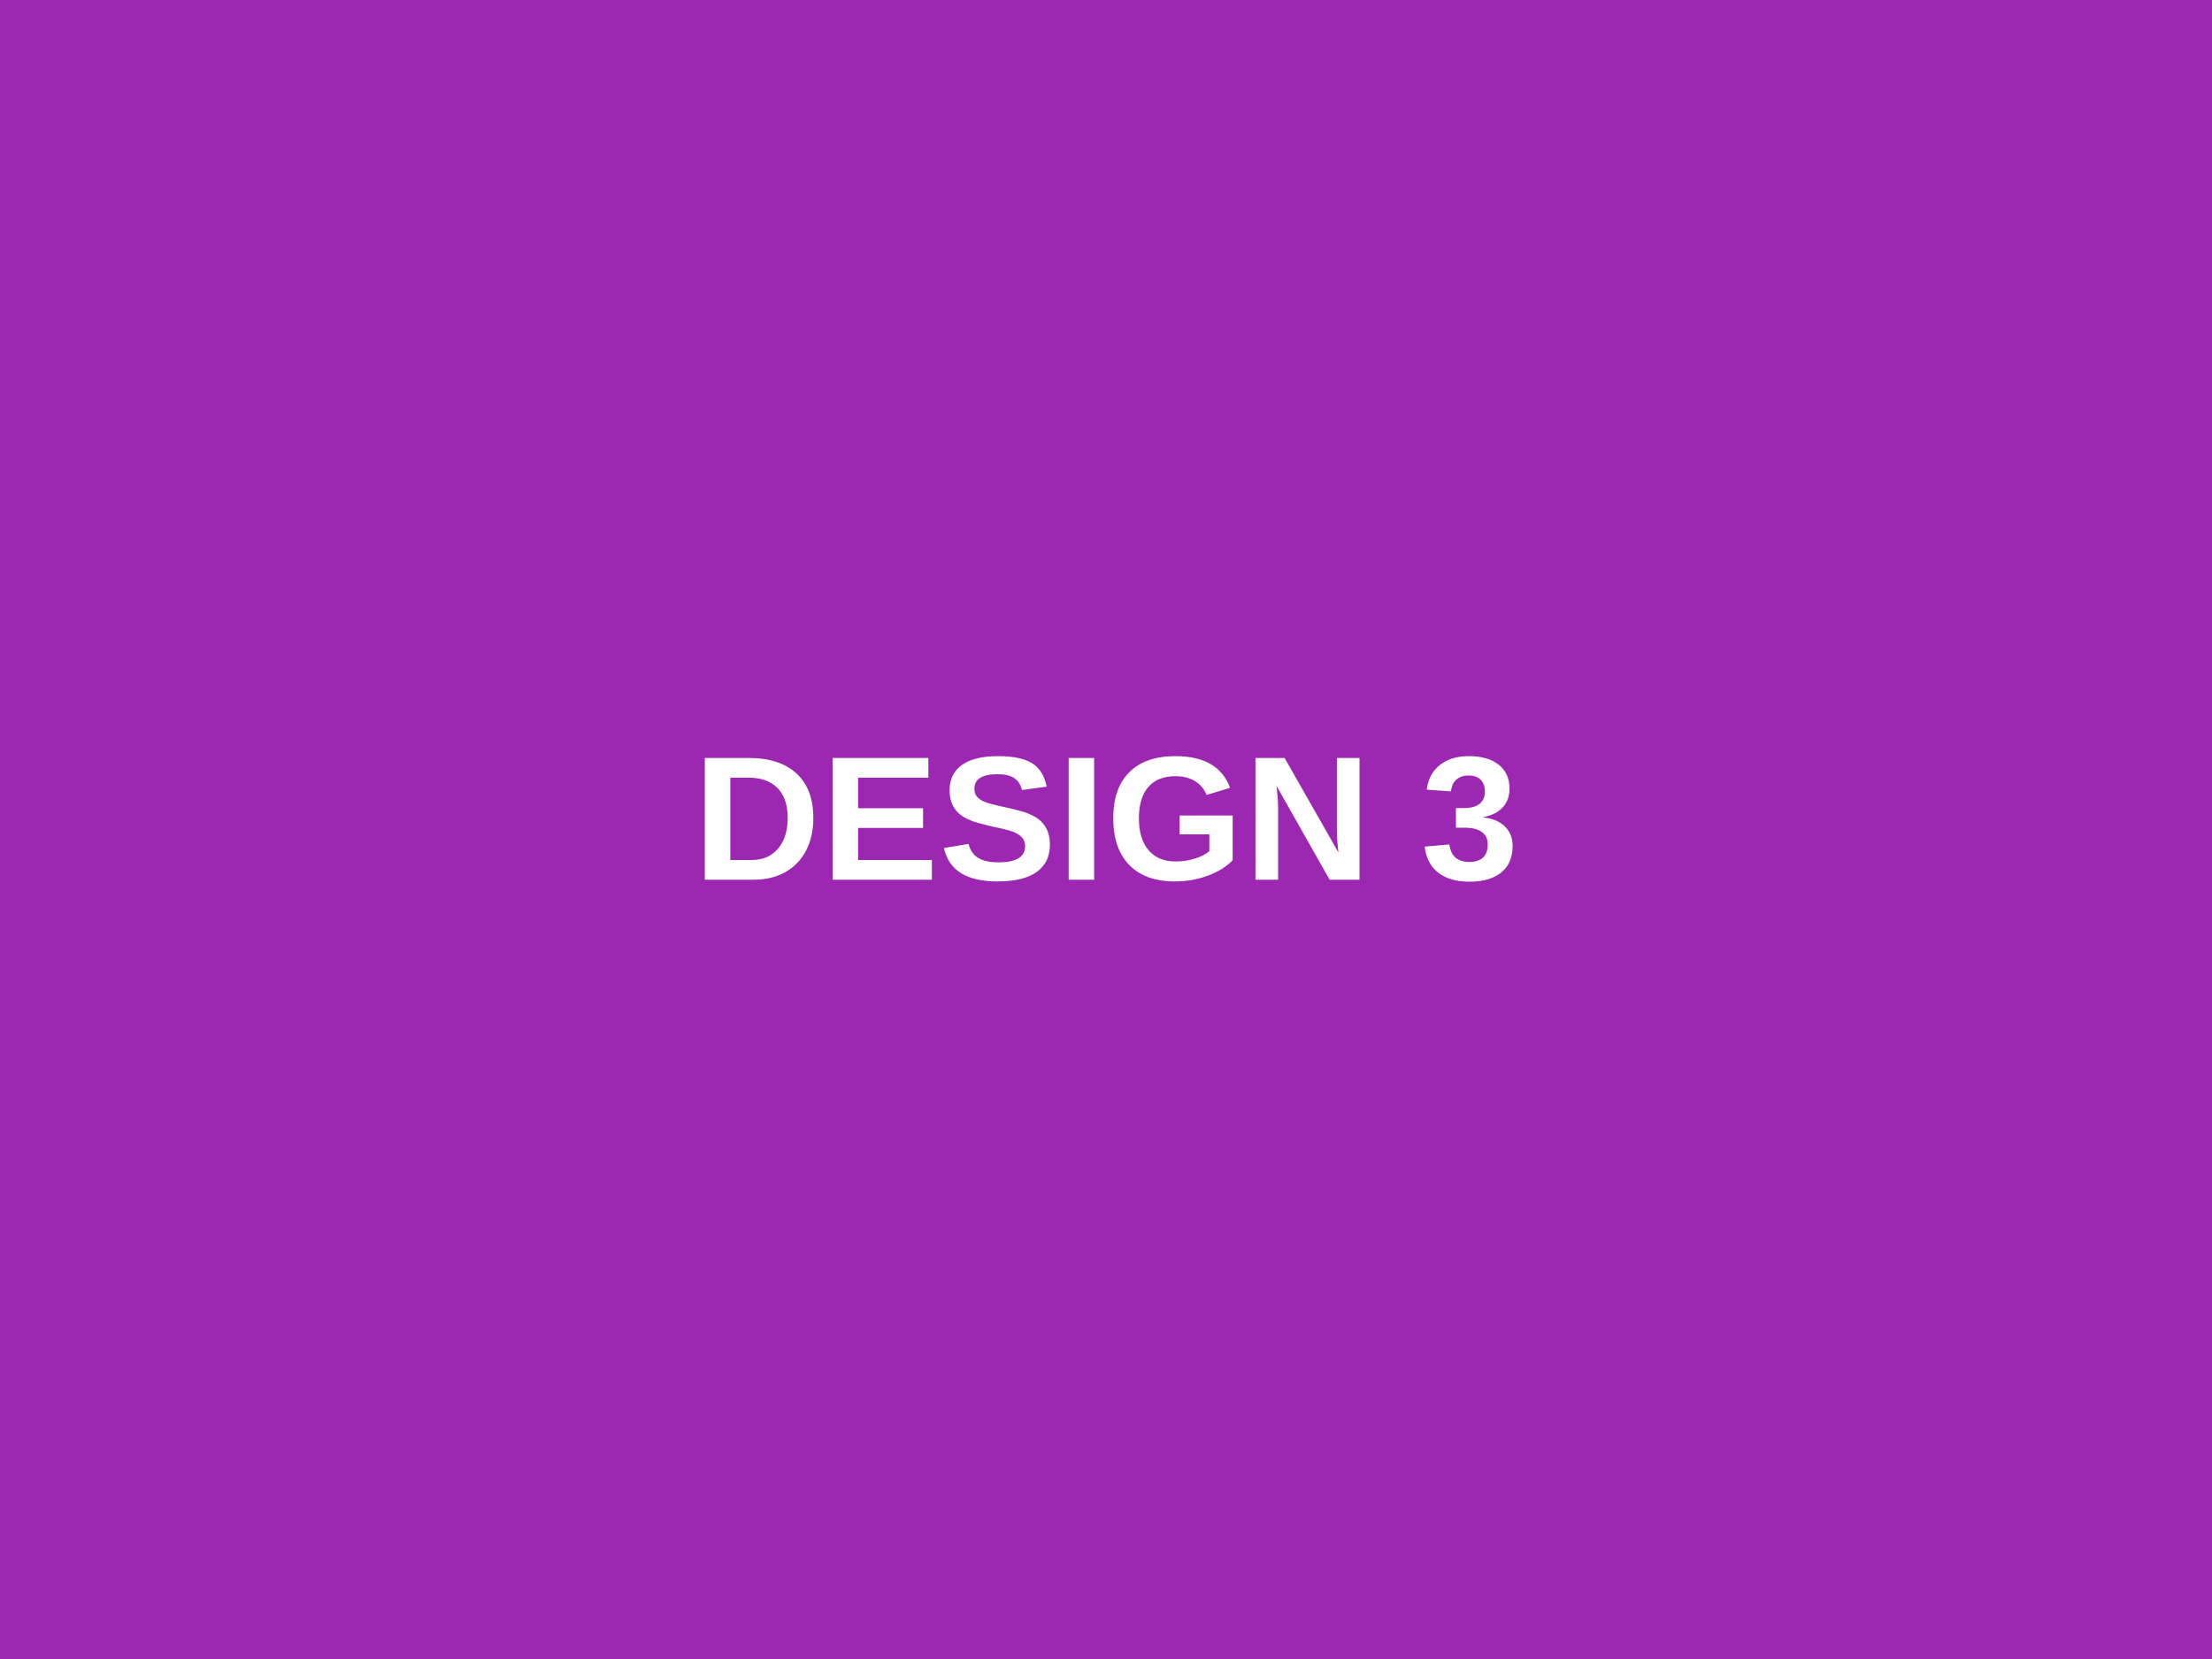
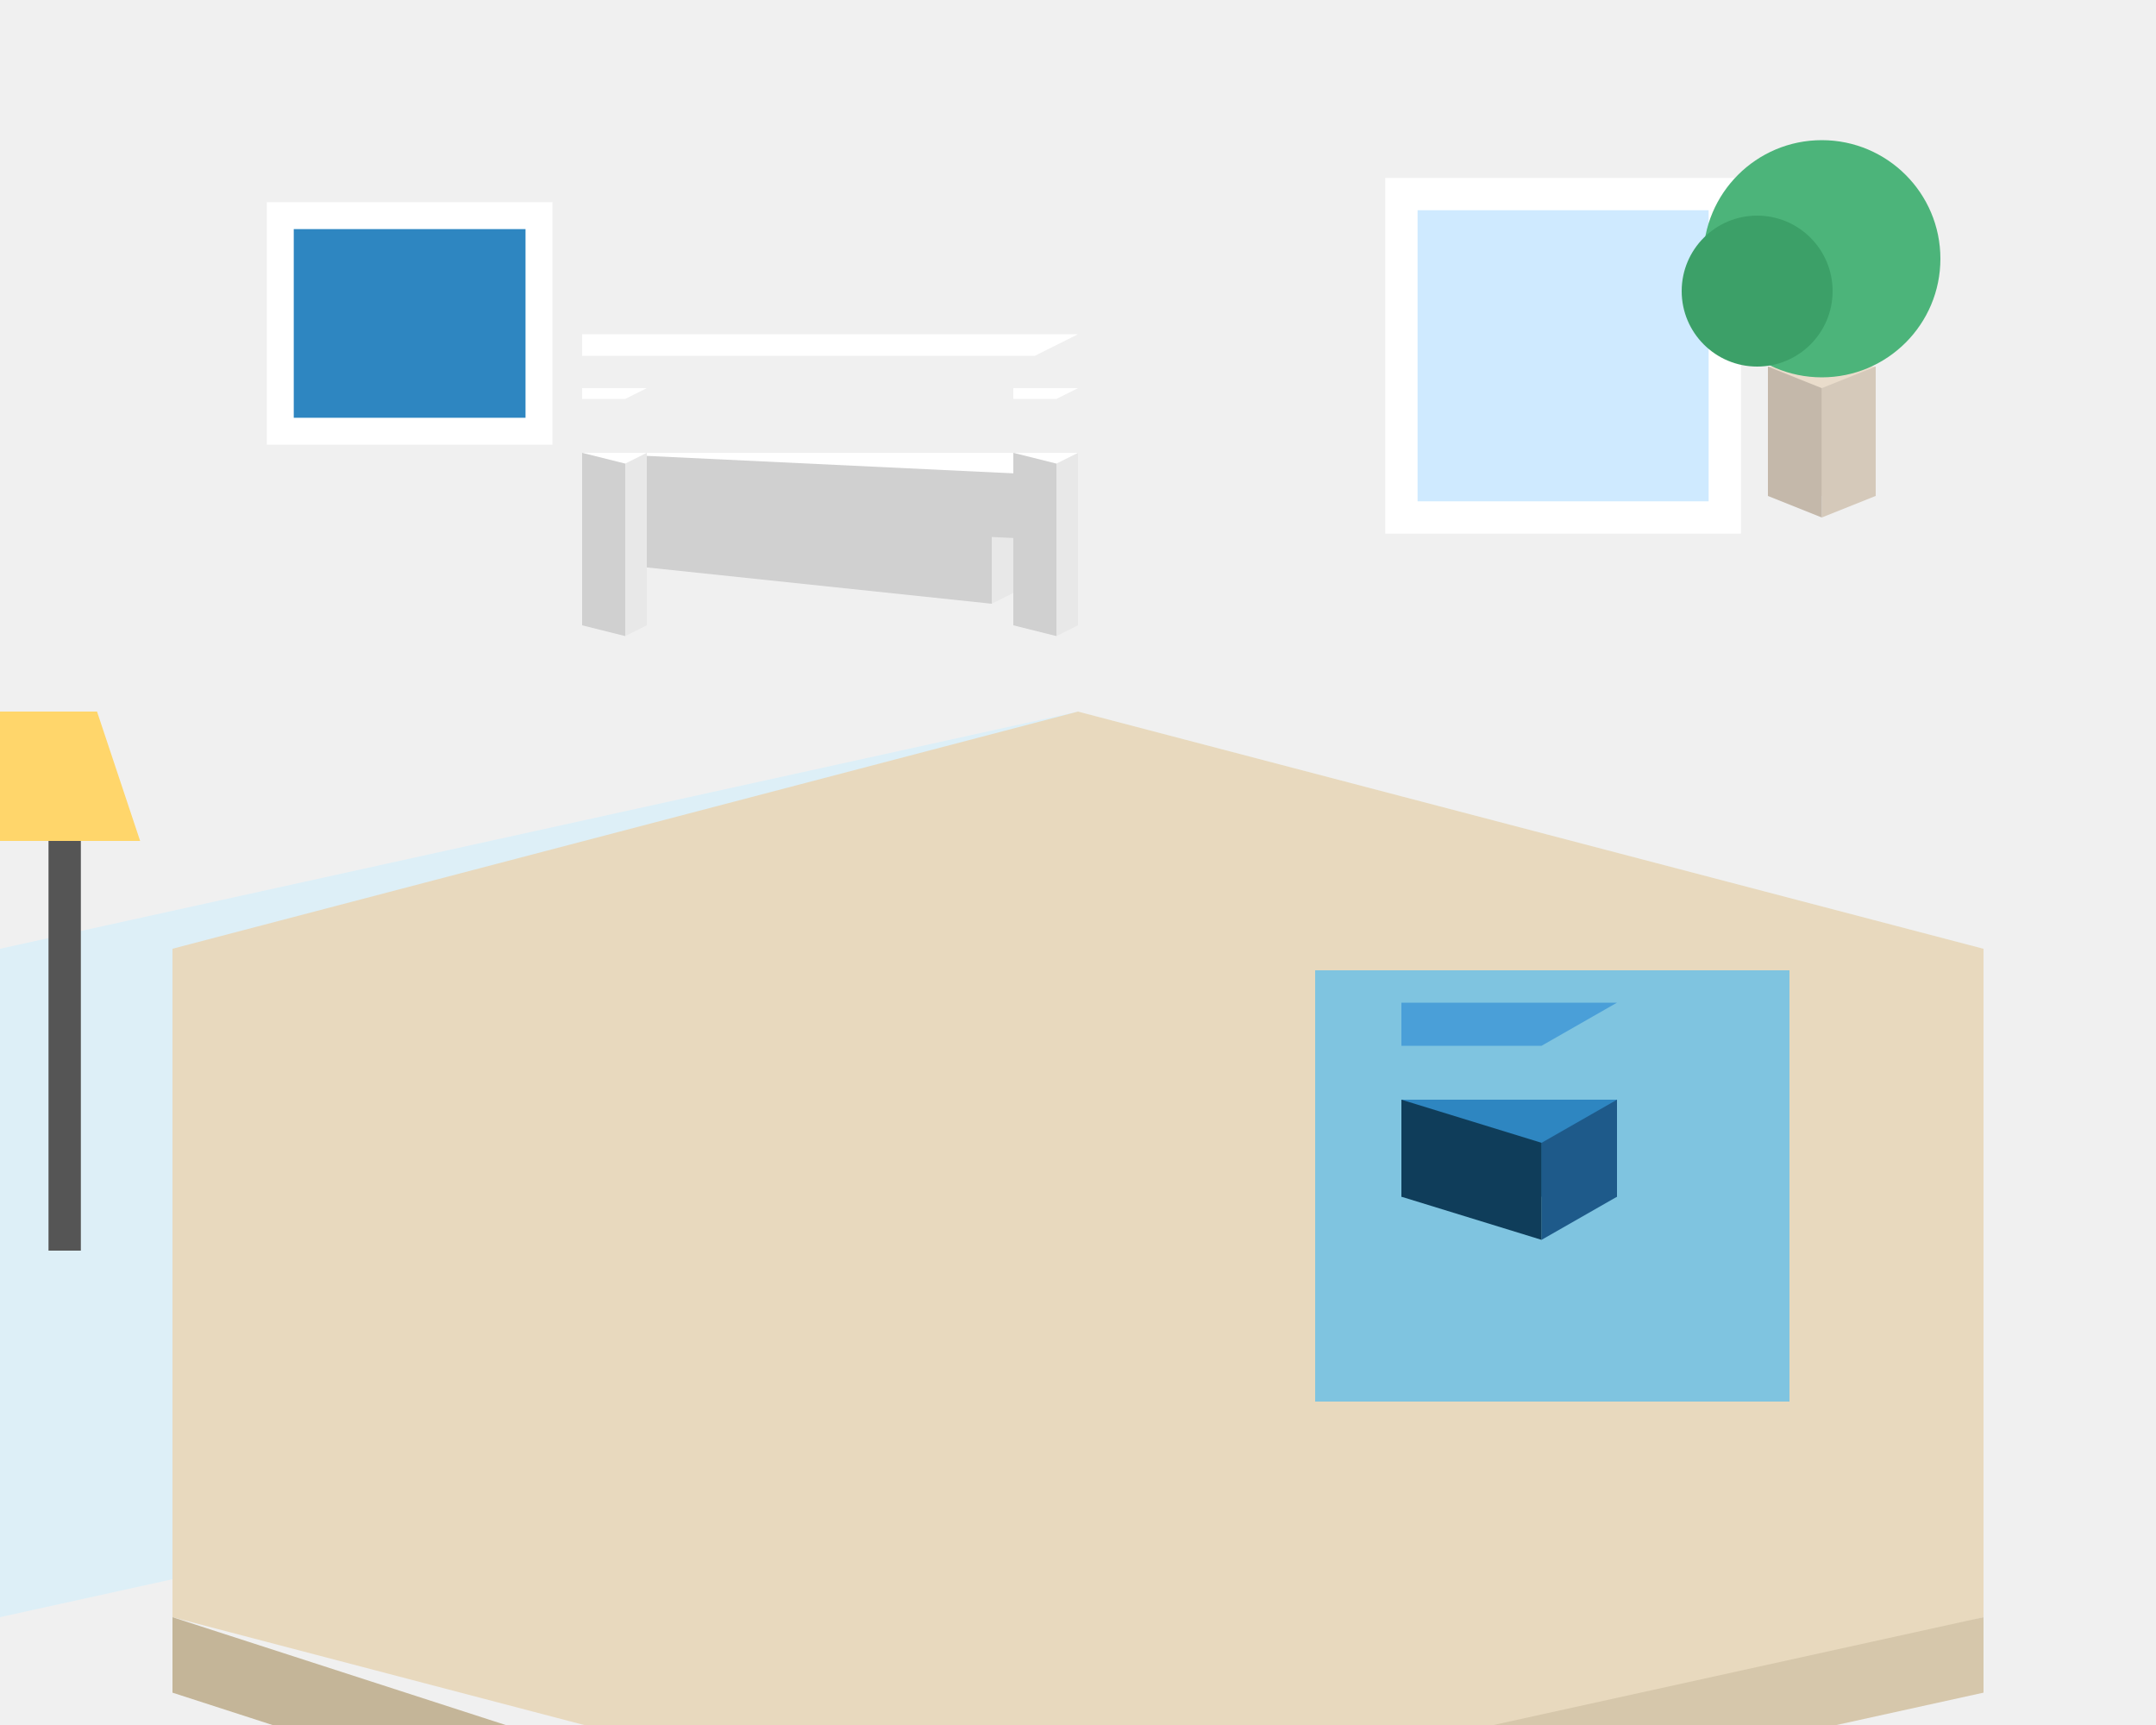
- <svg xmlns="http://www.w3.org/2000/svg" width="800" height="600">
-   <rect width="800" height="600" fill="#9C27B0" />
-   <text x="400" y="300" font-family="Arial, sans-serif" font-size="64" font-weight="bold" fill="white" text-anchor="middle" dominant-baseline="middle">DESIGN 3</text>
+ <svg xmlns="http://www.w3.org/2000/svg" width="800" height="640" viewBox="0 -14 200 160">
+   <polygon points="0,136 0,74 100,52 100,114" fill="#DDEFF7" />
+   <polygon points="100,52 184,74 184,136 100,114" fill="#EEF8FC" />
+   <polygon points="130,34 160,34 160,4 130,4" fill="#CFEAFF" stroke="#fff" stroke-width="3" />
+   <polygon points="26,26 50,26 50,6 26,6" fill="#2E86C1" stroke="#fff" stroke-width="2.5" />
+   <polygon points="100,52 184,74 184,136 100,158 16,136 16,74" fill="#E8D9BE" />
+   <polygon points="16,136 84,158 84,165 16,143" fill="#C4B598" />
+   <polygon points="84,158 184,136 184,143 84,165" fill="#D6C7AB" />
+   <polygon points="122,76 166,76 166,116 122,116" fill="#7FC4E0" />
+   <polygon points="54,28 100,28 100,38 54,38" fill="#FFFFFF" />
+   <polygon points="100,28 100,38 92,42 92,32" fill="#E8E8E8" />
+   <polygon points="54,28 92,32 92,42 54,38" fill="#D0D0D0" />
+   <polygon points="54,28 100,28 92,32 54,32" fill="#FFFFFF" />
+   <polygon points="54,28 100,28 100,34 54,34" fill="#FFFFFF" />
+   <polygon points="100,28 100,34 96,36 96,30" fill="#E8E8E8" />
+   <polygon points="54,28 96,30 96,36 54,34" fill="#D0D0D0" />
+   <polygon points="54,17 100,17 96,19 54,19" fill="#FFFFFF" />
+   <polygon points="54,28 60,28 60,44 54,44" fill="#FFFFFF" />
+   <polygon points="60,28 60,44 58,45 58,29" fill="#E8E8E8" />
+   <polygon points="54,28 58,29 58,45 54,44" fill="#D0D0D0" />
+   <polygon points="54,22 60,22 58,23 54,23" fill="#FFFFFF" />
+   <polygon points="94,28 100,28 100,44 94,44" fill="#FFFFFF" />
+   <polygon points="100,28 100,44 98,45 98,29" fill="#E8E8E8" />
+   <polygon points="94,28 98,29 98,45 94,44" fill="#D0D0D0" />
+   <polygon points="94,22 100,22 98,23 94,23" fill="#FFFFFF" />
+   <polygon points="130,88 150,88 150,97 130,97" fill="#2E86C1" />
+   <polygon points="150,88 150,97 143,101 143,92" fill="#1E5A8A" />
+   <polygon points="130,88 143,92 143,101 130,97" fill="#0F3D5A" />
+   <polygon points="130,79 150,79 143,83 130,83" fill="#4A9FD8" />
+   <polygon points="164,20 174,20 174,32 164,32" fill="#E9DCCB" />
+   <polygon points="174,20 174,32 169,34 169,22" fill="#D5C9BA" />
+   <polygon points="164,20 169,22 169,34 164,32" fill="#C4B8AA" />
+   <polygon points="164,8 174,8 169,10 164,10" fill="#F2E8DC" />
+   <circle cx="169" cy="10" r="11" fill="#4CB47A" />
+   <circle cx="163" cy="13" r="7" fill="#3CA068" />
+   <rect x="4.5" y="62" width="3" height="40" fill="#555" />
+   <path d="M-4,64 13,64 9,52 0,52Z" fill="#FFD66B" />
+   <text x="100" y="155" font-family="Arial, sans-serif" font-size="6" fill="#888" text-anchor="middle">AI-generated</text>
</svg>
